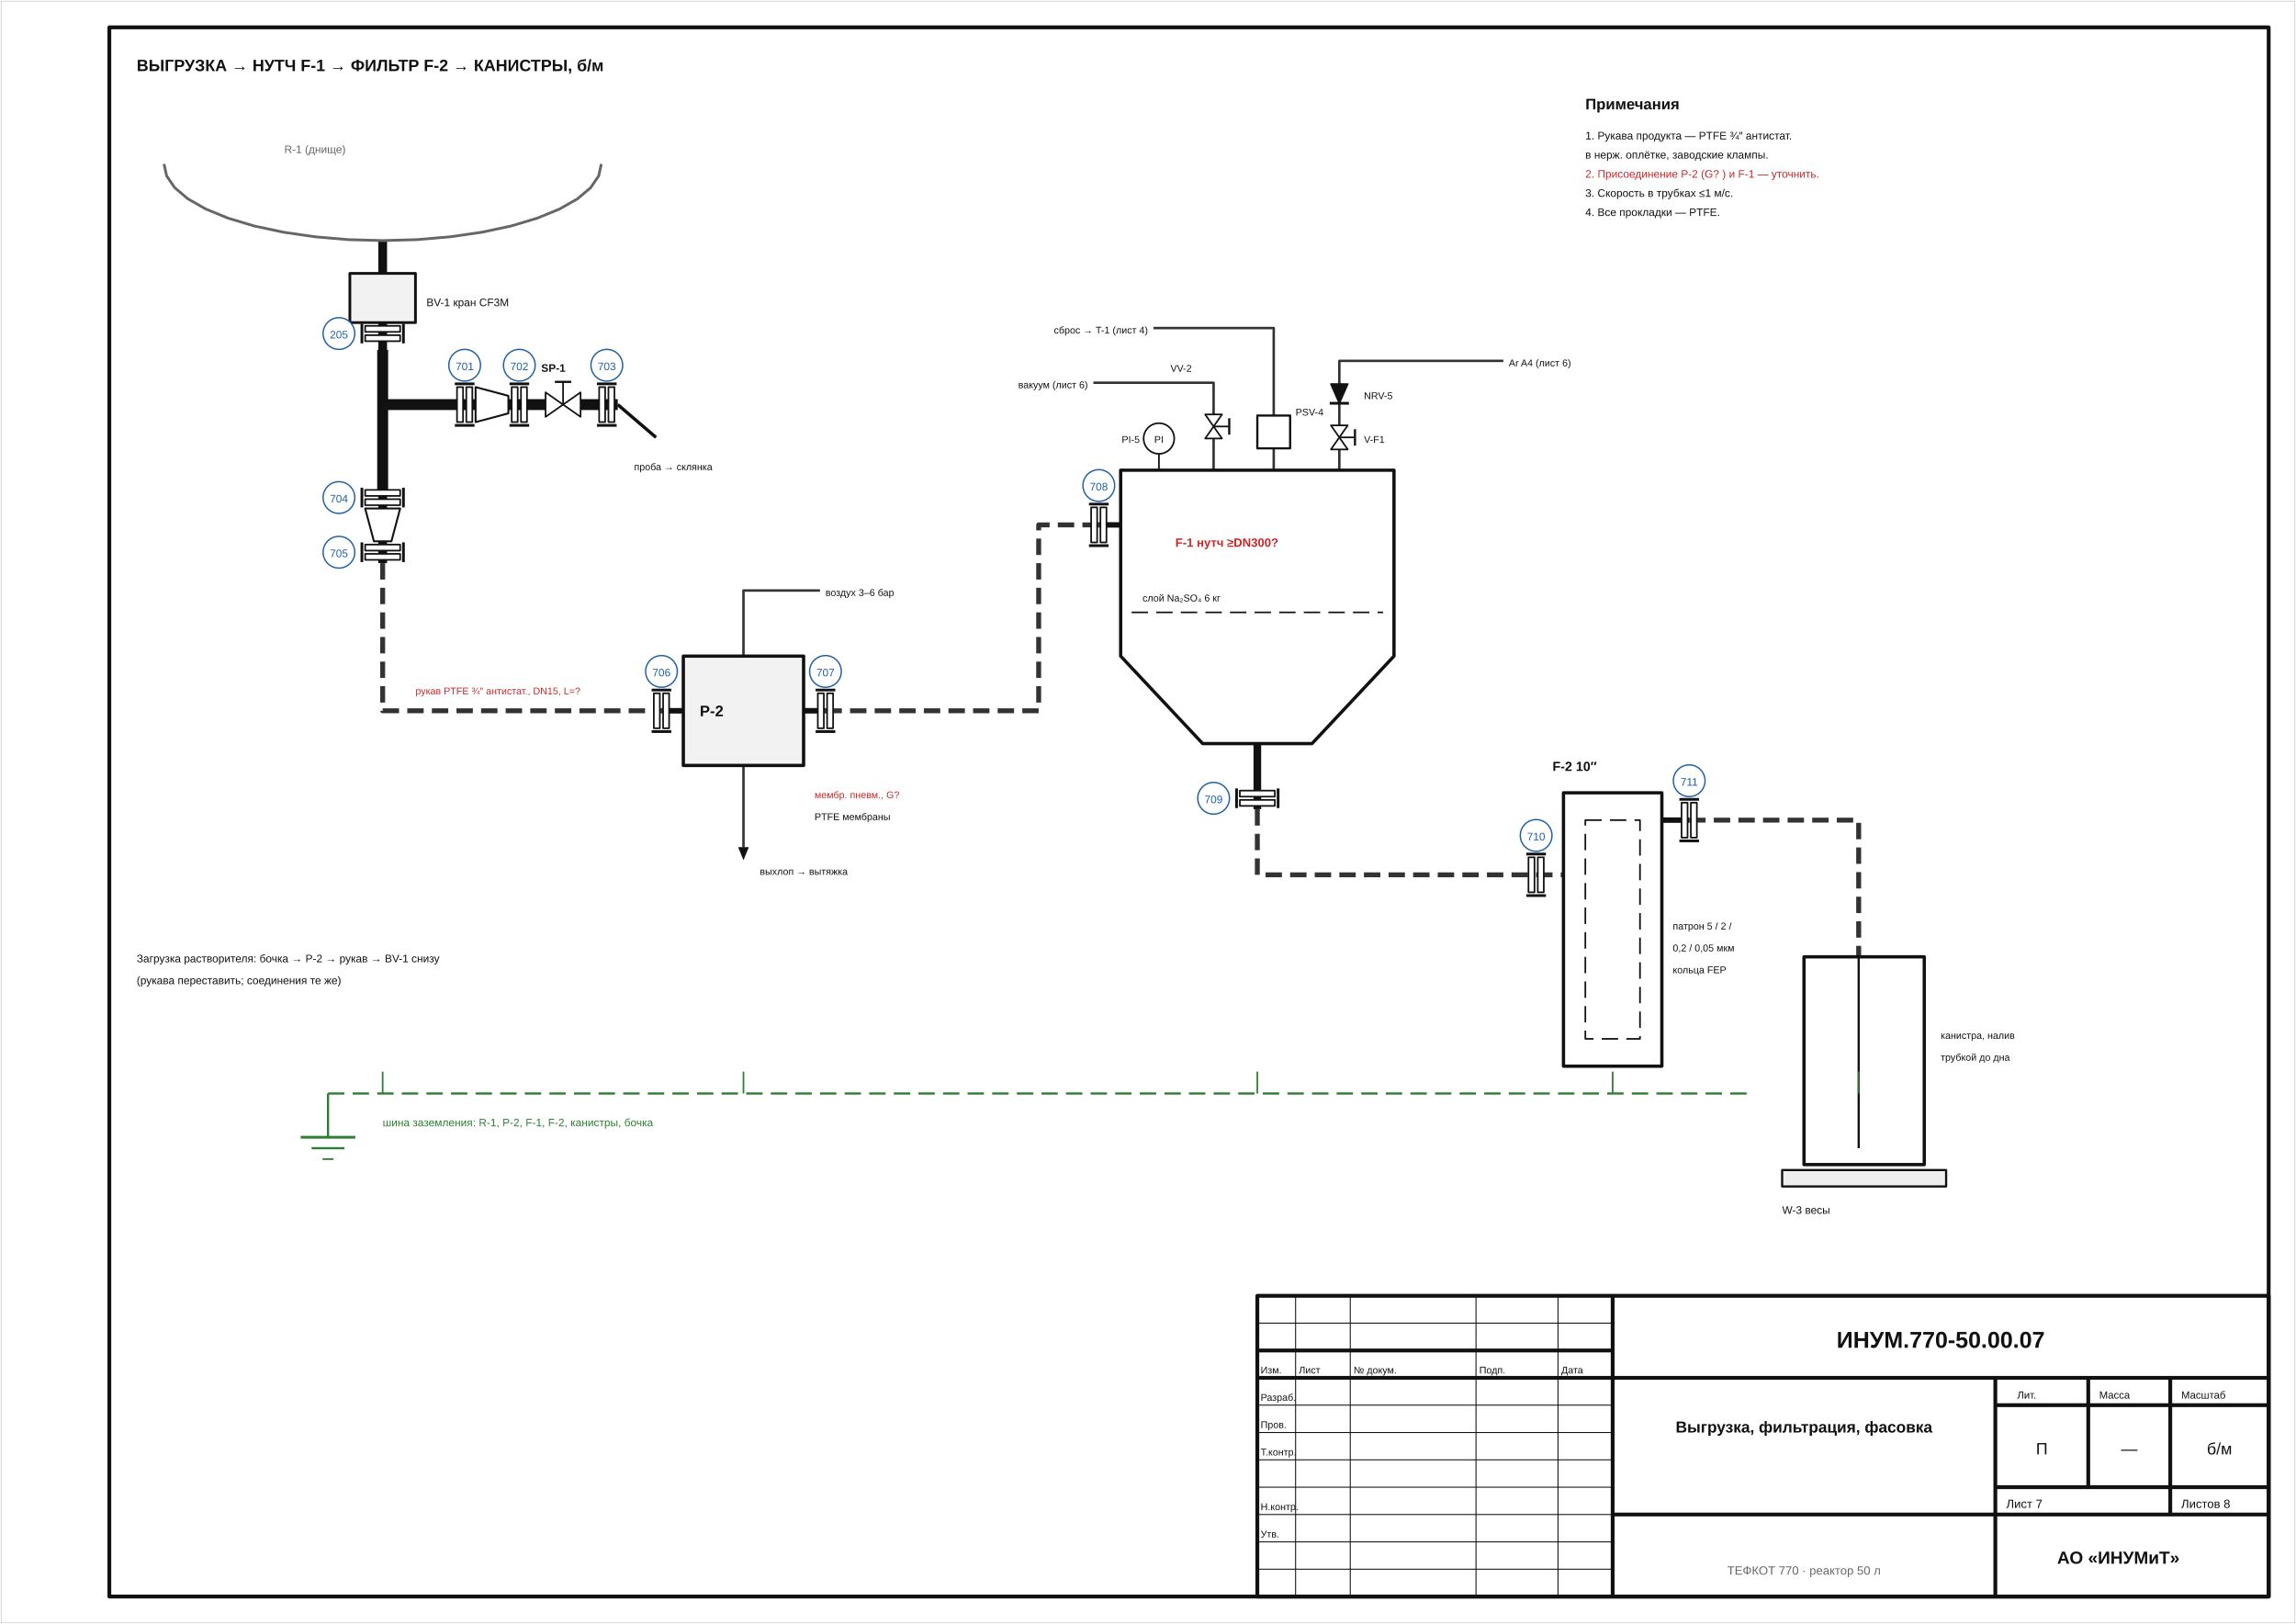
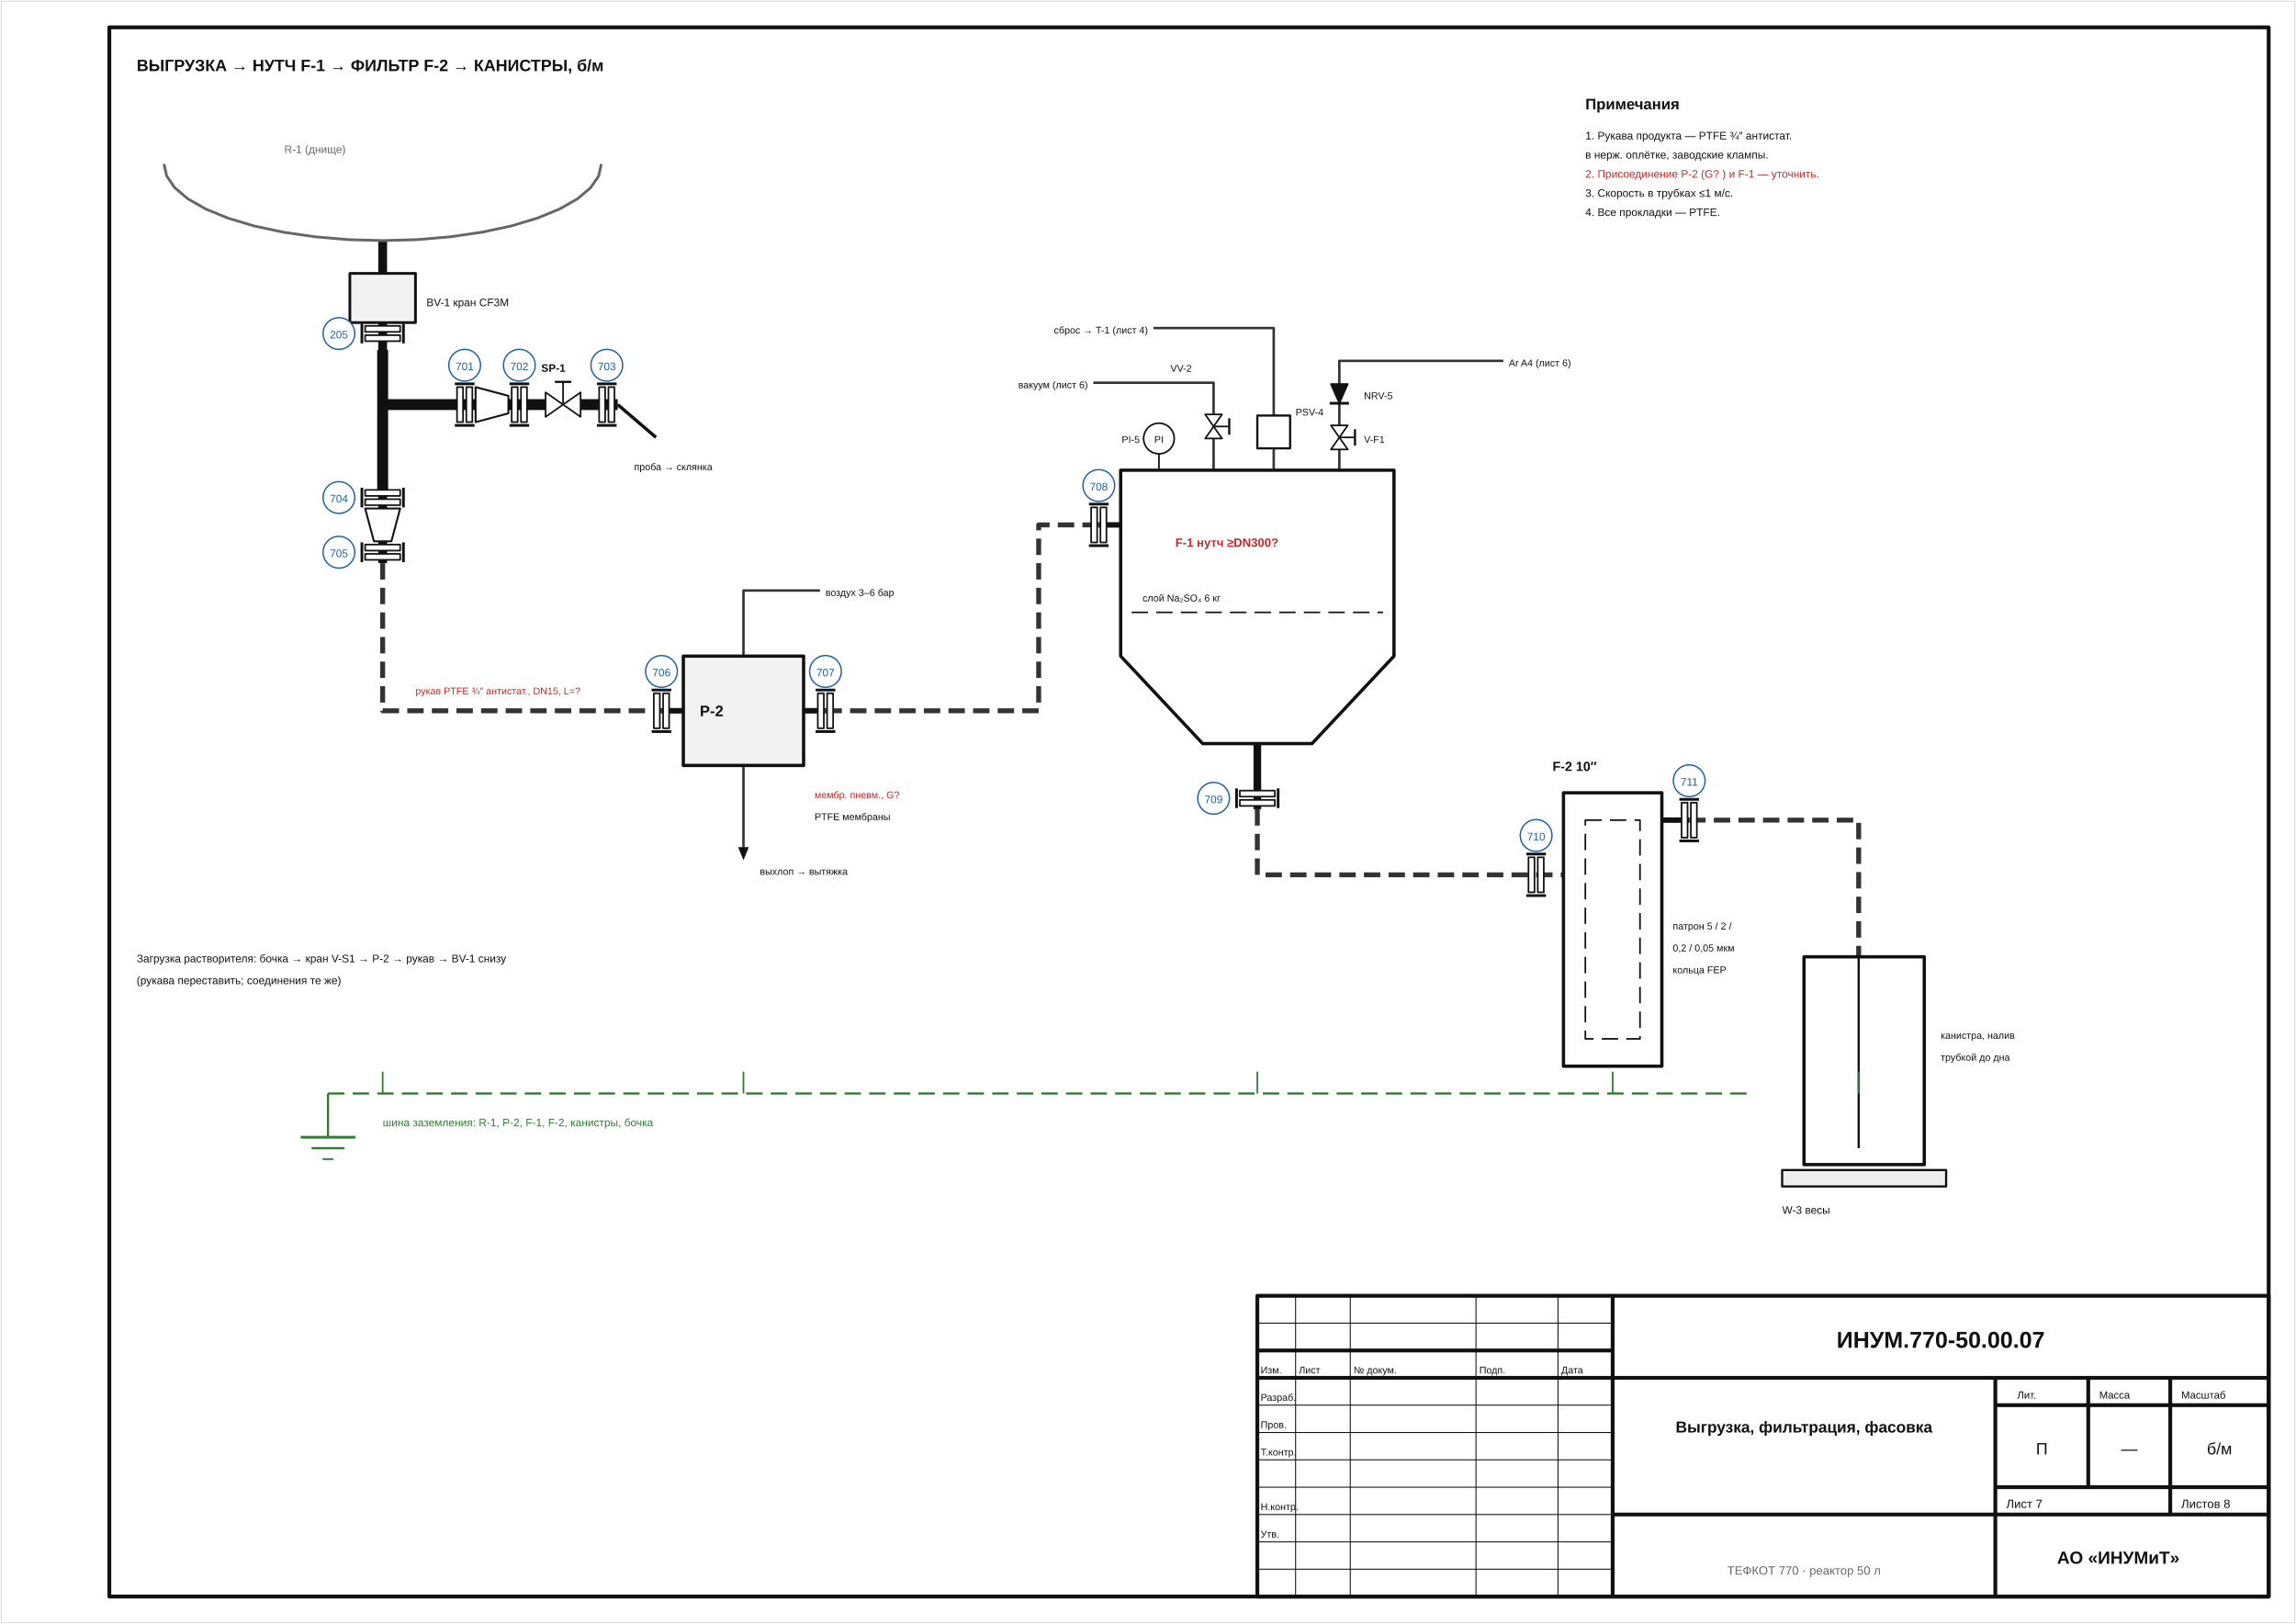
<svg xmlns="http://www.w3.org/2000/svg" viewBox="0 0 420.0 297.0" width="420.0mm" height="297.0mm" font-family="Arial, 'Liberation Sans', sans-serif">
  <rect width="100%" height="100%" fill="#fff" />
  <path d="M230.00,247.00 L295.00,247.00" fill="none" stroke="#111111" stroke-width="0.7" stroke-linejoin="round" />
  <path d="M230.00,252.00 L295.00,252.00" fill="none" stroke="#111111" stroke-width="0.7" stroke-linejoin="round" />
  <path d="M295.00,237.00 L295.00,292.00" fill="none" stroke="#111111" stroke-width="0.7" stroke-linejoin="round" />
  <path d="M295.00,252.00 L415.00,252.00" fill="none" stroke="#111111" stroke-width="0.7" stroke-linejoin="round" />
  <path d="M365.00,252.00 L365.00,292.00" fill="none" stroke="#111111" stroke-width="0.7" stroke-linejoin="round" />
  <path d="M295.00,277.00 L415.00,277.00" fill="none" stroke="#111111" stroke-width="0.7" stroke-linejoin="round" />
  <path d="M365.00,257.00 L415.00,257.00" fill="none" stroke="#111111" stroke-width="0.7" stroke-linejoin="round" />
  <path d="M365.00,272.00 L415.00,272.00" fill="none" stroke="#111111" stroke-width="0.7" stroke-linejoin="round" />
  <path d="M382.00,252.00 L382.00,272.00" fill="none" stroke="#111111" stroke-width="0.7" stroke-linejoin="round" />
  <path d="M397.00,252.00 L397.00,272.00" fill="none" stroke="#111111" stroke-width="0.7" stroke-linejoin="round" />
  <path d="M397.00,272.00 L397.00,277.00" fill="none" stroke="#111111" stroke-width="0.7" stroke-linejoin="round" />
  <path d="M70.00,44.00 L70.00,103.00" fill="none" stroke="#111111" stroke-width="1.6" stroke-linejoin="round" />
  <path d="M70.00,64.00 L70.00,90.00" fill="none" stroke="#111111" stroke-width="2.0" stroke-linejoin="round" />
  <path d="M70.00,74.00 L99.80,74.00" fill="none" stroke="#111111" stroke-width="2.0" stroke-linejoin="round" />
  <path d="M106.20,74.00 L113.00,74.00" fill="none" stroke="#111111" stroke-width="2.0" stroke-linejoin="round" />
  <path d="M70.00,103.00 L70.00,130.00 L121.00,130.00" fill="none" stroke="#333333" stroke-width="0.9" stroke-dasharray="3 1.5" stroke-linejoin="round" />
  <path d="M121.00,130.00 L125.00,130.00" fill="none" stroke="#111111" stroke-width="1.0" stroke-linejoin="round" />
  <path d="M147.00,130.00 L151.00,130.00" fill="none" stroke="#111111" stroke-width="1.0" stroke-linejoin="round" />
  <path d="M151.00,130.00 L190.00,130.00 L190.00,96.00 L201.00,96.00" fill="none" stroke="#333333" stroke-width="0.9" stroke-dasharray="3 1.5" stroke-linejoin="round" />
  <path d="M136.00,120.00 L136.00,108.00 L150.00,108.00" fill="none" stroke="#333333" stroke-width="0.45" stroke-linejoin="round" />
  <path d="M136.00,140.00 L136.00,155.00" fill="none" stroke="#333333" stroke-width="0.45" stroke-linejoin="round" />
  <path d="M201.00,96.00 L205.00,96.00" fill="none" stroke="#111111" stroke-width="1.0" stroke-linejoin="round" />
  <path d="M245.00,86.00 L245.00,82.20" fill="none" stroke="#333333" stroke-width="0.45" stroke-linejoin="round" />
  <path d="M245.00,77.80 L245.00,73.76" fill="none" stroke="#333333" stroke-width="0.45" stroke-linejoin="round" />
  <path d="M245.00,70.24 L245.00,66.00 L275.00,66.00" fill="none" stroke="#333333" stroke-width="0.45" stroke-linejoin="round" />
  <path d="M222.00,86.00 L222.00,80.20" fill="none" stroke="#333333" stroke-width="0.45" stroke-linejoin="round" />
  <path d="M222.00,75.80 L222.00,70.00 L200.00,70.00" fill="none" stroke="#333333" stroke-width="0.45" stroke-linejoin="round" />
  <path d="M233.00,86.00 L233.00,82.00" fill="none" stroke="#333333" stroke-width="0.45" stroke-linejoin="round" />
  <path d="M233.00,76.00 L233.00,60.00 L211.00,60.00" fill="none" stroke="#333333" stroke-width="0.45" stroke-linejoin="round" />
  <path d="M230.00,136.00 L230.00,148.00" fill="none" stroke="#111111" stroke-width="1.4" stroke-linejoin="round" />
  <path d="M230.00,148.00 L230.00,160.00 L286.00,160.00" fill="none" stroke="#333333" stroke-width="0.9" stroke-dasharray="3 1.5" stroke-linejoin="round" />
  <path d="M304.00,150.00 L309.00,150.00" fill="none" stroke="#111111" stroke-width="1.0" stroke-linejoin="round" />
  <path d="M309.00,150.00 L340.00,150.00 L340.00,175.00" fill="none" stroke="#333333" stroke-width="0.9" stroke-dasharray="3 1.5" stroke-linejoin="round" />
  <path d="M0.20,0.20 L419.80,0.20 L419.80,296.80 L0.20,296.80 Z" fill="none" stroke="#bbbbbb" stroke-width="0.1" stroke-linejoin="round" />
  <path d="M20.00,5.00 L415.00,5.00 L415.00,292.00 L20.00,292.00 Z" fill="none" stroke="#111111" stroke-width="0.7" stroke-linejoin="round" />
  <path d="M230.00,237.00 L415.00,237.00 L415.00,292.00 L230.00,292.00 Z" fill="none" stroke="#111111" stroke-width="0.7" stroke-linejoin="round" />
  <path d="M230.00,242.00 L295.00,242.00" fill="none" stroke="#111111" stroke-width="0.18" stroke-linejoin="round" />
  <path d="M230.00,257.00 L295.00,257.00" fill="none" stroke="#111111" stroke-width="0.18" stroke-linejoin="round" />
  <path d="M230.00,262.00 L295.00,262.00" fill="none" stroke="#111111" stroke-width="0.18" stroke-linejoin="round" />
  <path d="M230.00,267.00 L295.00,267.00" fill="none" stroke="#111111" stroke-width="0.18" stroke-linejoin="round" />
  <path d="M230.00,272.00 L295.00,272.00" fill="none" stroke="#111111" stroke-width="0.18" stroke-linejoin="round" />
  <path d="M230.00,277.00 L295.00,277.00" fill="none" stroke="#111111" stroke-width="0.18" stroke-linejoin="round" />
  <path d="M230.00,282.00 L295.00,282.00" fill="none" stroke="#111111" stroke-width="0.18" stroke-linejoin="round" />
  <path d="M230.00,287.00 L295.00,287.00" fill="none" stroke="#111111" stroke-width="0.18" stroke-linejoin="round" />
  <path d="M237.00,237.00 L237.00,292.00" fill="none" stroke="#111111" stroke-width="0.18" stroke-linejoin="round" />
  <path d="M247.00,237.00 L247.00,292.00" fill="none" stroke="#111111" stroke-width="0.18" stroke-linejoin="round" />
  <path d="M270.00,237.00 L270.00,292.00" fill="none" stroke="#111111" stroke-width="0.18" stroke-linejoin="round" />
  <path d="M285.00,237.00 L285.00,292.00" fill="none" stroke="#111111" stroke-width="0.18" stroke-linejoin="round" />
  <text x="230.60" y="251.20" font-size="1.8" text-anchor="start" fill="#111111">Изм.</text>
  <text x="237.60" y="251.20" font-size="1.8" text-anchor="start" fill="#111111">Лист</text>
  <text x="247.60" y="251.20" font-size="1.8" text-anchor="start" fill="#111111">№ докум.</text>
  <text x="270.60" y="251.20" font-size="1.8" text-anchor="start" fill="#111111">Подп.</text>
  <text x="285.60" y="251.20" font-size="1.8" text-anchor="start" fill="#111111">Дата</text>
  <text x="230.60" y="256.20" font-size="1.8" text-anchor="start" fill="#111111">Разраб.</text>
  <text x="230.60" y="261.20" font-size="1.8" text-anchor="start" fill="#111111">Пров.</text>
  <text x="230.60" y="266.20" font-size="1.8" text-anchor="start" fill="#111111">Т.контр.</text>
  <text x="230.60" y="276.20" font-size="1.8" text-anchor="start" fill="#111111">Н.контр.</text>
  <text x="230.60" y="281.20" font-size="1.8" text-anchor="start" fill="#111111">Утв.</text>
  <text x="248.60" y="256.20" font-size="1.8" text-anchor="start" fill="#111111" />
  <text x="355.00" y="246.50" font-size="4.2" text-anchor="middle" fill="#111111" font-weight="bold">ИНУМ.770-50.00.07</text>
  <text x="330.00" y="262.00" font-size="2.9" text-anchor="middle" fill="#111111" font-weight="bold">Выгрузка, фильтрация, фасовка</text>
  <text x="369.00" y="255.80" font-size="1.9" text-anchor="start" fill="#111111">Лит.</text>
  <text x="384.00" y="255.80" font-size="1.9" text-anchor="start" fill="#111111">Масса</text>
  <text x="399.00" y="255.80" font-size="1.9" text-anchor="start" fill="#111111">Масштаб</text>
  <text x="373.50" y="266.00" font-size="3" text-anchor="middle" fill="#111111">П</text>
  <text x="389.50" y="266.00" font-size="3" text-anchor="middle" fill="#111111">—</text>
  <text x="406.00" y="266.00" font-size="3" text-anchor="middle" fill="#111111">б/м</text>
  <text x="367.00" y="275.80" font-size="2.2" text-anchor="start" fill="#111111">Лист 7</text>
  <text x="399.00" y="275.80" font-size="2.2" text-anchor="start" fill="#111111">Листов 8</text>
  <text x="387.50" y="286.00" font-size="3.2" text-anchor="middle" fill="#111111" font-weight="bold">АО «ИНУМиТ»</text>
  <text x="330.00" y="288.00" font-size="2.2" text-anchor="middle" fill="#666666">ТЕФКОТ 770 · реактор 50 л</text>
  <text x="25.00" y="13.00" font-size="3.0" text-anchor="start" fill="#111111" font-weight="bold">ВЫГРУЗКА → НУТЧ F-1 → ФИЛЬТР F-2 → КАНИСТРЫ, б/м</text>
  <path d="M30.00,30.00 L30.49,32.19 L31.96,34.33 L34.36,36.36 L37.64,38.23 L41.72,39.90 L46.49,41.33 L51.84,42.47 L57.64,43.31 L63.74,43.83 L70.00,44.00 L76.26,43.83 L82.36,43.31 L88.16,42.47 L93.51,41.33 L98.28,39.90 L102.36,38.23 L105.64,36.36 L108.04,34.33 L109.51,32.19 L110.00,30.00" fill="none" stroke="#666666" stroke-width="0.5" stroke-linejoin="round" />
  <text x="52.00" y="28.00" font-size="2.0" text-anchor="start" fill="#666666">R-1 (днище)</text>
  <path d="M64.00,50.00 L76.00,50.00 L76.00,59.00 L64.00,59.00 Z" fill="#f2f2f2" stroke="#111111" stroke-width="0.5" stroke-linejoin="round" />
  <text x="78.00" y="56.00" font-size="2.0" text-anchor="start" fill="#111111">BV-1 кран CF3M</text>
  <path d="M66.80,59.60 L73.20,59.60 L73.20,60.70 L66.80,60.70 Z" fill="#ffffff" stroke="#111111" stroke-width="0.3" stroke-linejoin="round" />
  <path d="M66.80,61.30 L73.20,61.30 L73.20,62.40 L66.80,62.40 Z" fill="#ffffff" stroke="#111111" stroke-width="0.3" stroke-linejoin="round" />
  <path d="M66.20,59.20 L66.20,62.80" fill="none" stroke="#111111" stroke-width="0.5" stroke-linejoin="round" />
  <path d="M73.80,59.20 L73.80,62.80" fill="none" stroke="#111111" stroke-width="0.5" stroke-linejoin="round" />
  <circle cx="62.00" cy="61.00" r="2.90" fill="#ffffff" stroke="#1f5fa8" stroke-width="0.25" />
  <text x="62.00" y="61.90" font-size="2.0" text-anchor="middle" fill="#1f5fa8">205</text>
  <path d="M83.60,70.80 L84.70,70.80 L84.70,77.20 L83.60,77.20 Z" fill="#ffffff" stroke="#111111" stroke-width="0.3" stroke-linejoin="round" />
  <path d="M85.30,70.80 L86.40,70.80 L86.40,77.20 L85.30,77.20 Z" fill="#ffffff" stroke="#111111" stroke-width="0.3" stroke-linejoin="round" />
  <path d="M83.20,70.20 L86.80,70.20" fill="none" stroke="#111111" stroke-width="0.5" stroke-linejoin="round" />
  <path d="M83.20,77.80 L86.80,77.80" fill="none" stroke="#111111" stroke-width="0.5" stroke-linejoin="round" />
  <circle cx="85.00" cy="66.80" r="2.90" fill="#ffffff" stroke="#1f5fa8" stroke-width="0.25" />
  <text x="85.00" y="67.70" font-size="2.0" text-anchor="middle" fill="#1f5fa8">701</text>
  <path d="M87.00,70.80 L87.00,77.20 L93.00,75.60 L93.00,72.40 Z" fill="#ffffff" stroke="#111111" stroke-width="0.35" stroke-linejoin="round" />
  <path d="M93.60,70.80 L94.70,70.80 L94.70,77.20 L93.60,77.20 Z" fill="#ffffff" stroke="#111111" stroke-width="0.3" stroke-linejoin="round" />
  <path d="M95.30,70.80 L96.40,70.80 L96.40,77.20 L95.30,77.20 Z" fill="#ffffff" stroke="#111111" stroke-width="0.3" stroke-linejoin="round" />
  <path d="M93.20,70.20 L96.80,70.20" fill="none" stroke="#111111" stroke-width="0.5" stroke-linejoin="round" />
  <path d="M93.20,77.80 L96.80,77.80" fill="none" stroke="#111111" stroke-width="0.5" stroke-linejoin="round" />
  <circle cx="95.00" cy="66.80" r="2.90" fill="#ffffff" stroke="#1f5fa8" stroke-width="0.25" />
  <text x="95.00" y="67.70" font-size="2.0" text-anchor="middle" fill="#1f5fa8">702</text>
  <path d="M99.80,71.76 L106.20,76.24 L106.20,71.76 L99.80,76.24 Z" fill="#ffffff" stroke="#111111" stroke-width="0.3" stroke-linejoin="round" />
  <path d="M103.00,74.00 L103.00,69.84" fill="none" stroke="#111111" stroke-width="0.3" stroke-linejoin="round" />
  <path d="M101.50,69.84 L104.50,69.84" fill="none" stroke="#111111" stroke-width="0.4" stroke-linejoin="round" />
  <text x="99.00" y="68.00" font-size="2.0" text-anchor="start" fill="#111111" font-weight="bold">SP-1</text>
  <path d="M109.60,70.80 L110.70,70.80 L110.70,77.20 L109.60,77.20 Z" fill="#ffffff" stroke="#111111" stroke-width="0.3" stroke-linejoin="round" />
  <path d="M111.30,70.80 L112.40,70.80 L112.40,77.20 L111.30,77.20 Z" fill="#ffffff" stroke="#111111" stroke-width="0.3" stroke-linejoin="round" />
  <path d="M109.20,70.20 L112.80,70.20" fill="none" stroke="#111111" stroke-width="0.5" stroke-linejoin="round" />
  <path d="M109.20,77.80 L112.80,77.80" fill="none" stroke="#111111" stroke-width="0.5" stroke-linejoin="round" />
  <circle cx="111.00" cy="66.80" r="2.90" fill="#ffffff" stroke="#1f5fa8" stroke-width="0.25" />
  <text x="111.00" y="67.70" font-size="2.0" text-anchor="middle" fill="#1f5fa8">703</text>
  <path d="M113.00,74.00 L120.00,80.00" fill="none" stroke="#111111" stroke-width="0.6" stroke-linejoin="round" />
  <text x="116.00" y="86.00" font-size="1.8" text-anchor="start" fill="#111111">проба → склянка</text>
  <path d="M66.80,89.60 L73.20,89.60 L73.20,90.70 L66.80,90.70 Z" fill="#ffffff" stroke="#111111" stroke-width="0.3" stroke-linejoin="round" />
  <path d="M66.80,91.30 L73.20,91.30 L73.20,92.40 L66.80,92.40 Z" fill="#ffffff" stroke="#111111" stroke-width="0.3" stroke-linejoin="round" />
  <path d="M66.20,89.20 L66.20,92.80" fill="none" stroke="#111111" stroke-width="0.5" stroke-linejoin="round" />
  <path d="M73.80,89.20 L73.80,92.80" fill="none" stroke="#111111" stroke-width="0.5" stroke-linejoin="round" />
  <circle cx="62.00" cy="91.00" r="2.90" fill="#ffffff" stroke="#1f5fa8" stroke-width="0.25" />
  <text x="62.00" y="91.90" font-size="2.0" text-anchor="middle" fill="#1f5fa8">704</text>
  <path d="M66.80,93.00 L73.20,93.00 L71.60,99.00 L68.40,99.00 Z" fill="#ffffff" stroke="#111111" stroke-width="0.35" stroke-linejoin="round" />
  <path d="M66.80,99.60 L73.20,99.60 L73.20,100.70 L66.80,100.70 Z" fill="#ffffff" stroke="#111111" stroke-width="0.3" stroke-linejoin="round" />
  <path d="M66.80,101.30 L73.20,101.30 L73.20,102.40 L66.80,102.40 Z" fill="#ffffff" stroke="#111111" stroke-width="0.3" stroke-linejoin="round" />
  <path d="M66.20,99.20 L66.20,102.80" fill="none" stroke="#111111" stroke-width="0.5" stroke-linejoin="round" />
  <path d="M73.80,99.20 L73.80,102.80" fill="none" stroke="#111111" stroke-width="0.5" stroke-linejoin="round" />
  <circle cx="62.00" cy="101.00" r="2.90" fill="#ffffff" stroke="#1f5fa8" stroke-width="0.25" />
  <text x="62.00" y="101.90" font-size="2.0" text-anchor="middle" fill="#1f5fa8">705</text>
  <text x="76.00" y="127.00" font-size="1.8" text-anchor="start" fill="#c62828">рукав PTFE ¾″ антистат., DN15, L=?</text>
  <path d="M119.60,126.80 L120.70,126.80 L120.70,133.20 L119.60,133.20 Z" fill="#ffffff" stroke="#111111" stroke-width="0.3" stroke-linejoin="round" />
  <path d="M121.30,126.80 L122.40,126.80 L122.40,133.20 L121.30,133.20 Z" fill="#ffffff" stroke="#111111" stroke-width="0.3" stroke-linejoin="round" />
  <path d="M119.20,126.20 L122.80,126.20" fill="none" stroke="#111111" stroke-width="0.5" stroke-linejoin="round" />
  <path d="M119.20,133.80 L122.80,133.80" fill="none" stroke="#111111" stroke-width="0.5" stroke-linejoin="round" />
  <circle cx="121.00" cy="122.80" r="2.90" fill="#ffffff" stroke="#1f5fa8" stroke-width="0.25" />
  <text x="121.00" y="123.70" font-size="2.0" text-anchor="middle" fill="#1f5fa8">706</text>
  <path d="M125.00,120.00 L147.00,120.00 L147.00,140.00 L125.00,140.00 Z" fill="#f2f2f2" stroke="#111111" stroke-width="0.6" stroke-linejoin="round" />
  <text x="128.00" y="131.00" font-size="2.8" text-anchor="start" fill="#111111" font-weight="bold">P-2</text>
  <text x="149.00" y="146.00" font-size="1.8" text-anchor="start" fill="#c62828">мембр. пневм., G?</text>
  <text x="149.00" y="150.00" font-size="1.8" text-anchor="start" fill="#111111">PTFE мембраны</text>
  <path d="M149.60,126.80 L150.70,126.80 L150.70,133.20 L149.60,133.20 Z" fill="#ffffff" stroke="#111111" stroke-width="0.3" stroke-linejoin="round" />
  <path d="M151.30,126.80 L152.40,126.80 L152.40,133.20 L151.30,133.20 Z" fill="#ffffff" stroke="#111111" stroke-width="0.3" stroke-linejoin="round" />
  <path d="M149.20,126.20 L152.80,126.20" fill="none" stroke="#111111" stroke-width="0.5" stroke-linejoin="round" />
  <path d="M149.20,133.80 L152.80,133.80" fill="none" stroke="#111111" stroke-width="0.5" stroke-linejoin="round" />
  <circle cx="151.00" cy="122.80" r="2.90" fill="#ffffff" stroke="#1f5fa8" stroke-width="0.25" />
  <text x="151.00" y="123.70" font-size="2.0" text-anchor="middle" fill="#1f5fa8">707</text>
  <text x="151.00" y="109.00" font-size="1.8" text-anchor="start" fill="#111111">воздух 3–6 бар</text>
  <path d="M136.00,157.20 L135.10,155.00 L136.90,155.00 Z" fill="#111111" stroke="#111111" stroke-width="0.1" stroke-linejoin="round" />
  <text x="139.00" y="160.00" font-size="1.8" text-anchor="start" fill="#111111">выхлоп → вытяжка</text>
  <path d="M199.60,92.80 L200.70,92.80 L200.70,99.20 L199.60,99.20 Z" fill="#ffffff" stroke="#111111" stroke-width="0.3" stroke-linejoin="round" />
  <path d="M201.30,92.80 L202.40,92.80 L202.40,99.20 L201.30,99.20 Z" fill="#ffffff" stroke="#111111" stroke-width="0.3" stroke-linejoin="round" />
  <path d="M199.20,92.20 L202.80,92.20" fill="none" stroke="#111111" stroke-width="0.5" stroke-linejoin="round" />
  <path d="M199.20,99.80 L202.80,99.80" fill="none" stroke="#111111" stroke-width="0.5" stroke-linejoin="round" />
  <circle cx="201.00" cy="88.80" r="2.90" fill="#ffffff" stroke="#1f5fa8" stroke-width="0.25" />
  <text x="201.00" y="89.70" font-size="2.0" text-anchor="middle" fill="#1f5fa8">708</text>
  <path d="M205.00,86.00 L255.00,86.00 L255.00,120.00 L240.00,136.00 L220.00,136.00 L205.00,120.00 Z" fill="#ffffff" stroke="#111111" stroke-width="0.6" stroke-linejoin="round" />
  <path d="M207.00,112.00 L253.00,112.00" fill="none" stroke="#111111" stroke-width="0.3" stroke-dasharray="3 1.5" stroke-linejoin="round" />
  <text x="209.00" y="110.00" font-size="1.8" text-anchor="start" fill="#111111">слой Na₂SO₄ 6 кг</text>
  <text x="215.00" y="100.00" font-size="2.2" text-anchor="start" fill="#c62828" font-weight="bold">F-1 нутч ≥DN300?</text>
  <text x="276.00" y="67.00" font-size="1.8" text-anchor="start" fill="#111111">Ar A4 (лист 6)</text>
  <path d="M243.46,77.80 L246.54,82.20 L243.46,82.20 L246.54,77.80 Z" fill="#ffffff" stroke="#111111" stroke-width="0.3" stroke-linejoin="round" />
  <path d="M245.00,80.00 L247.86,80.00" fill="none" stroke="#111111" stroke-width="0.3" stroke-linejoin="round" />
  <path d="M247.86,78.50 L247.86,81.50" fill="none" stroke="#111111" stroke-width="0.4" stroke-linejoin="round" />
  <text x="249.50" y="81.00" font-size="1.8" text-anchor="start" fill="#111111">V-F1</text>
  <path d="M245.00,73.76 L243.46,70.24 L246.54,70.24 Z" fill="#111111" stroke="#111111" stroke-width="0.3" stroke-linejoin="round" />
  <path d="M243.24,73.76 L246.76,73.76" fill="none" stroke="#111111" stroke-width="0.5" stroke-linejoin="round" />
  <text x="249.50" y="73.00" font-size="1.8" text-anchor="start" fill="#111111">NRV-5</text>
  <text x="199.00" y="71.00" font-size="1.8" text-anchor="end" fill="#111111">вакуум (лист 6)</text>
  <path d="M220.46,75.80 L223.54,80.20 L220.46,80.20 L223.54,75.80 Z" fill="#ffffff" stroke="#111111" stroke-width="0.3" stroke-linejoin="round" />
  <path d="M222.00,78.00 L224.86,78.00" fill="none" stroke="#111111" stroke-width="0.3" stroke-linejoin="round" />
  <path d="M224.86,76.50 L224.86,79.50" fill="none" stroke="#111111" stroke-width="0.4" stroke-linejoin="round" />
  <text x="218.00" y="68.00" font-size="1.8" text-anchor="end" fill="#111111">VV-2</text>
  <path d="M212.00,86.00 L212.00,83.00" fill="none" stroke="#111111" stroke-width="0.3" stroke-linejoin="round" />
  <circle cx="212.00" cy="80.20" r="2.80" fill="#ffffff" stroke="#111111" stroke-width="0.3" />
  <text x="212.00" y="81.00" font-size="1.8" text-anchor="middle" fill="#111111">PI</text>
  <text x="208.50" y="81.00" font-size="1.8" text-anchor="end" fill="#111111">PI-5</text>
  <path d="M230.00,76.00 L236.00,76.00 L236.00,82.00 L230.00,82.00 Z" fill="#ffffff" stroke="#111111" stroke-width="0.4" stroke-linejoin="round" />
  <text x="237.00" y="76.00" font-size="1.8" text-anchor="start" fill="#111111">PSV-4</text>
  <text x="210.00" y="61.00" font-size="1.8" text-anchor="end" fill="#111111">сброс → T-1 (лист 4)</text>
  <path d="M226.80,144.60 L233.20,144.60 L233.20,145.70 L226.80,145.70 Z" fill="#ffffff" stroke="#111111" stroke-width="0.3" stroke-linejoin="round" />
  <path d="M226.80,146.30 L233.20,146.30 L233.20,147.40 L226.80,147.40 Z" fill="#ffffff" stroke="#111111" stroke-width="0.3" stroke-linejoin="round" />
  <path d="M226.20,144.20 L226.20,147.80" fill="none" stroke="#111111" stroke-width="0.5" stroke-linejoin="round" />
  <path d="M233.80,144.20 L233.80,147.80" fill="none" stroke="#111111" stroke-width="0.5" stroke-linejoin="round" />
  <circle cx="222.00" cy="146.00" r="2.90" fill="#ffffff" stroke="#1f5fa8" stroke-width="0.25" />
  <text x="222.00" y="146.90" font-size="2.0" text-anchor="middle" fill="#1f5fa8">709</text>
  <path d="M279.60,156.80 L280.70,156.80 L280.70,163.20 L279.60,163.20 Z" fill="#ffffff" stroke="#111111" stroke-width="0.3" stroke-linejoin="round" />
  <path d="M281.30,156.80 L282.40,156.80 L282.40,163.20 L281.30,163.20 Z" fill="#ffffff" stroke="#111111" stroke-width="0.3" stroke-linejoin="round" />
  <path d="M279.20,156.20 L282.80,156.20" fill="none" stroke="#111111" stroke-width="0.5" stroke-linejoin="round" />
  <path d="M279.20,163.80 L282.80,163.80" fill="none" stroke="#111111" stroke-width="0.5" stroke-linejoin="round" />
  <circle cx="281.00" cy="152.80" r="2.90" fill="#ffffff" stroke="#1f5fa8" stroke-width="0.25" />
  <text x="281.00" y="153.70" font-size="2.0" text-anchor="middle" fill="#1f5fa8">710</text>
  <path d="M286.00,145.00 L304.00,145.00 L304.00,195.00 L286.00,195.00 Z" fill="#ffffff" stroke="#111111" stroke-width="0.6" stroke-linejoin="round" />
  <path d="M290.00,150.00 L300.00,150.00 L300.00,190.00 L290.00,190.00 Z" fill="none" stroke="#111111" stroke-width="0.3" stroke-dasharray="3 1.5" stroke-linejoin="round" />
  <text x="284.00" y="141.00" font-size="2.4" text-anchor="start" fill="#111111" font-weight="bold">F-2 10″</text>
  <text x="306.00" y="170.00" font-size="1.8" text-anchor="start" fill="#111111">патрон 5 / 2 /</text>
  <text x="306.00" y="174.00" font-size="1.8" text-anchor="start" fill="#111111">0,2 / 0,05 мкм</text>
  <text x="306.00" y="178.00" font-size="1.8" text-anchor="start" fill="#111111">кольца FEP</text>
  <path d="M307.60,146.80 L308.70,146.80 L308.70,153.20 L307.60,153.20 Z" fill="#ffffff" stroke="#111111" stroke-width="0.3" stroke-linejoin="round" />
  <path d="M309.30,146.80 L310.40,146.80 L310.40,153.20 L309.30,153.20 Z" fill="#ffffff" stroke="#111111" stroke-width="0.3" stroke-linejoin="round" />
  <path d="M307.20,146.20 L310.80,146.20" fill="none" stroke="#111111" stroke-width="0.5" stroke-linejoin="round" />
  <path d="M307.20,153.80 L310.80,153.80" fill="none" stroke="#111111" stroke-width="0.5" stroke-linejoin="round" />
  <circle cx="309.00" cy="142.80" r="2.90" fill="#ffffff" stroke="#1f5fa8" stroke-width="0.25" />
  <text x="309.00" y="143.70" font-size="2.0" text-anchor="middle" fill="#1f5fa8">711</text>
  <path d="M330.00,175.00 L352.00,175.00 L352.00,213.00 L330.00,213.00 Z" fill="#ffffff" stroke="#111111" stroke-width="0.6" stroke-linejoin="round" />
  <path d="M340.00,175.00 L340.00,210.00" fill="none" stroke="#111111" stroke-width="0.4" stroke-linejoin="round" />
  <text x="355.00" y="190.00" font-size="1.8" text-anchor="start" fill="#111111">канистра, налив</text>
  <text x="355.00" y="194.00" font-size="1.8" text-anchor="start" fill="#111111">трубкой до дна</text>
  <path d="M326.00,214.00 L356.00,214.00 L356.00,217.00 L326.00,217.00 Z" fill="#eeeeee" stroke="#111111" stroke-width="0.4" stroke-linejoin="round" />
  <text x="326.00" y="222.00" font-size="2.0" text-anchor="start" fill="#111111">W-3 весы</text>
  <path d="M60.00,200.00 L320.00,200.00" fill="none" stroke="#2e7d32" stroke-width="0.4" stroke-dasharray="3 1.5" stroke-linejoin="round" />
  <path d="M70.00,200.00 L70.00,196.00" fill="none" stroke="#2e7d32" stroke-width="0.3" stroke-linejoin="round" />
  <path d="M136.00,200.00 L136.00,196.00" fill="none" stroke="#2e7d32" stroke-width="0.3" stroke-linejoin="round" />
  <path d="M230.00,200.00 L230.00,196.00" fill="none" stroke="#2e7d32" stroke-width="0.3" stroke-linejoin="round" />
  <path d="M295.00,200.00 L295.00,196.00" fill="none" stroke="#2e7d32" stroke-width="0.3" stroke-linejoin="round" />
  <path d="M340.00,200.00 L340.00,196.00" fill="none" stroke="#2e7d32" stroke-width="0.3" stroke-linejoin="round" />
  <path d="M60.00,200.00 L60.00,208.00" fill="none" stroke="#2e7d32" stroke-width="0.4" stroke-linejoin="round" />
  <path d="M55.00,208.00 L65.00,208.00" fill="none" stroke="#2e7d32" stroke-width="0.5" stroke-linejoin="round" />
  <path d="M57.00,210.00 L63.00,210.00" fill="none" stroke="#2e7d32" stroke-width="0.4" stroke-linejoin="round" />
  <path d="M59.00,212.00 L61.00,212.00" fill="none" stroke="#2e7d32" stroke-width="0.3" stroke-linejoin="round" />
  <text x="70.00" y="206.00" font-size="2.0" text-anchor="start" fill="#2e7d32">шина заземления: R-1, P-2, F-1, F-2, канистры, бочка</text>
-   <text x="25.00" y="176.00" font-size="2.0" text-anchor="start" fill="#111111">Загрузка растворителя: бочка → P-2 → рукав → BV-1 снизу</text>
+   <text x="25.00" y="176.00" font-size="2.0" text-anchor="start" fill="#111111">Загрузка растворителя: бочка → кран V-S1 → P-2 → рукав → BV-1 снизу</text>
  <text x="25.00" y="180.00" font-size="2.0" text-anchor="start" fill="#111111">(рукава переставить; соединения те же)</text>
  <text x="290.00" y="20.00" font-size="2.8" text-anchor="start" fill="#111111" font-weight="bold">Примечания</text>
  <text x="290.00" y="25.50" font-size="2.0" text-anchor="start" fill="#111111">1. Рукава продукта — PTFE ¾″ антистат.</text>
  <text x="290.00" y="29.00" font-size="2.0" text-anchor="start" fill="#111111">   в нерж. оплётке, заводские клампы.</text>
  <text x="290.00" y="32.50" font-size="2.0" text-anchor="start" fill="#c62828">2. Присоединение P-2 (G? ) и F-1 — уточнить.</text>
  <text x="290.00" y="36.00" font-size="2.0" text-anchor="start" fill="#111111">3. Скорость в трубках ≤1 м/с.</text>
  <text x="290.00" y="39.50" font-size="2.0" text-anchor="start" fill="#111111">4. Все прокладки — PTFE.</text>
</svg>
